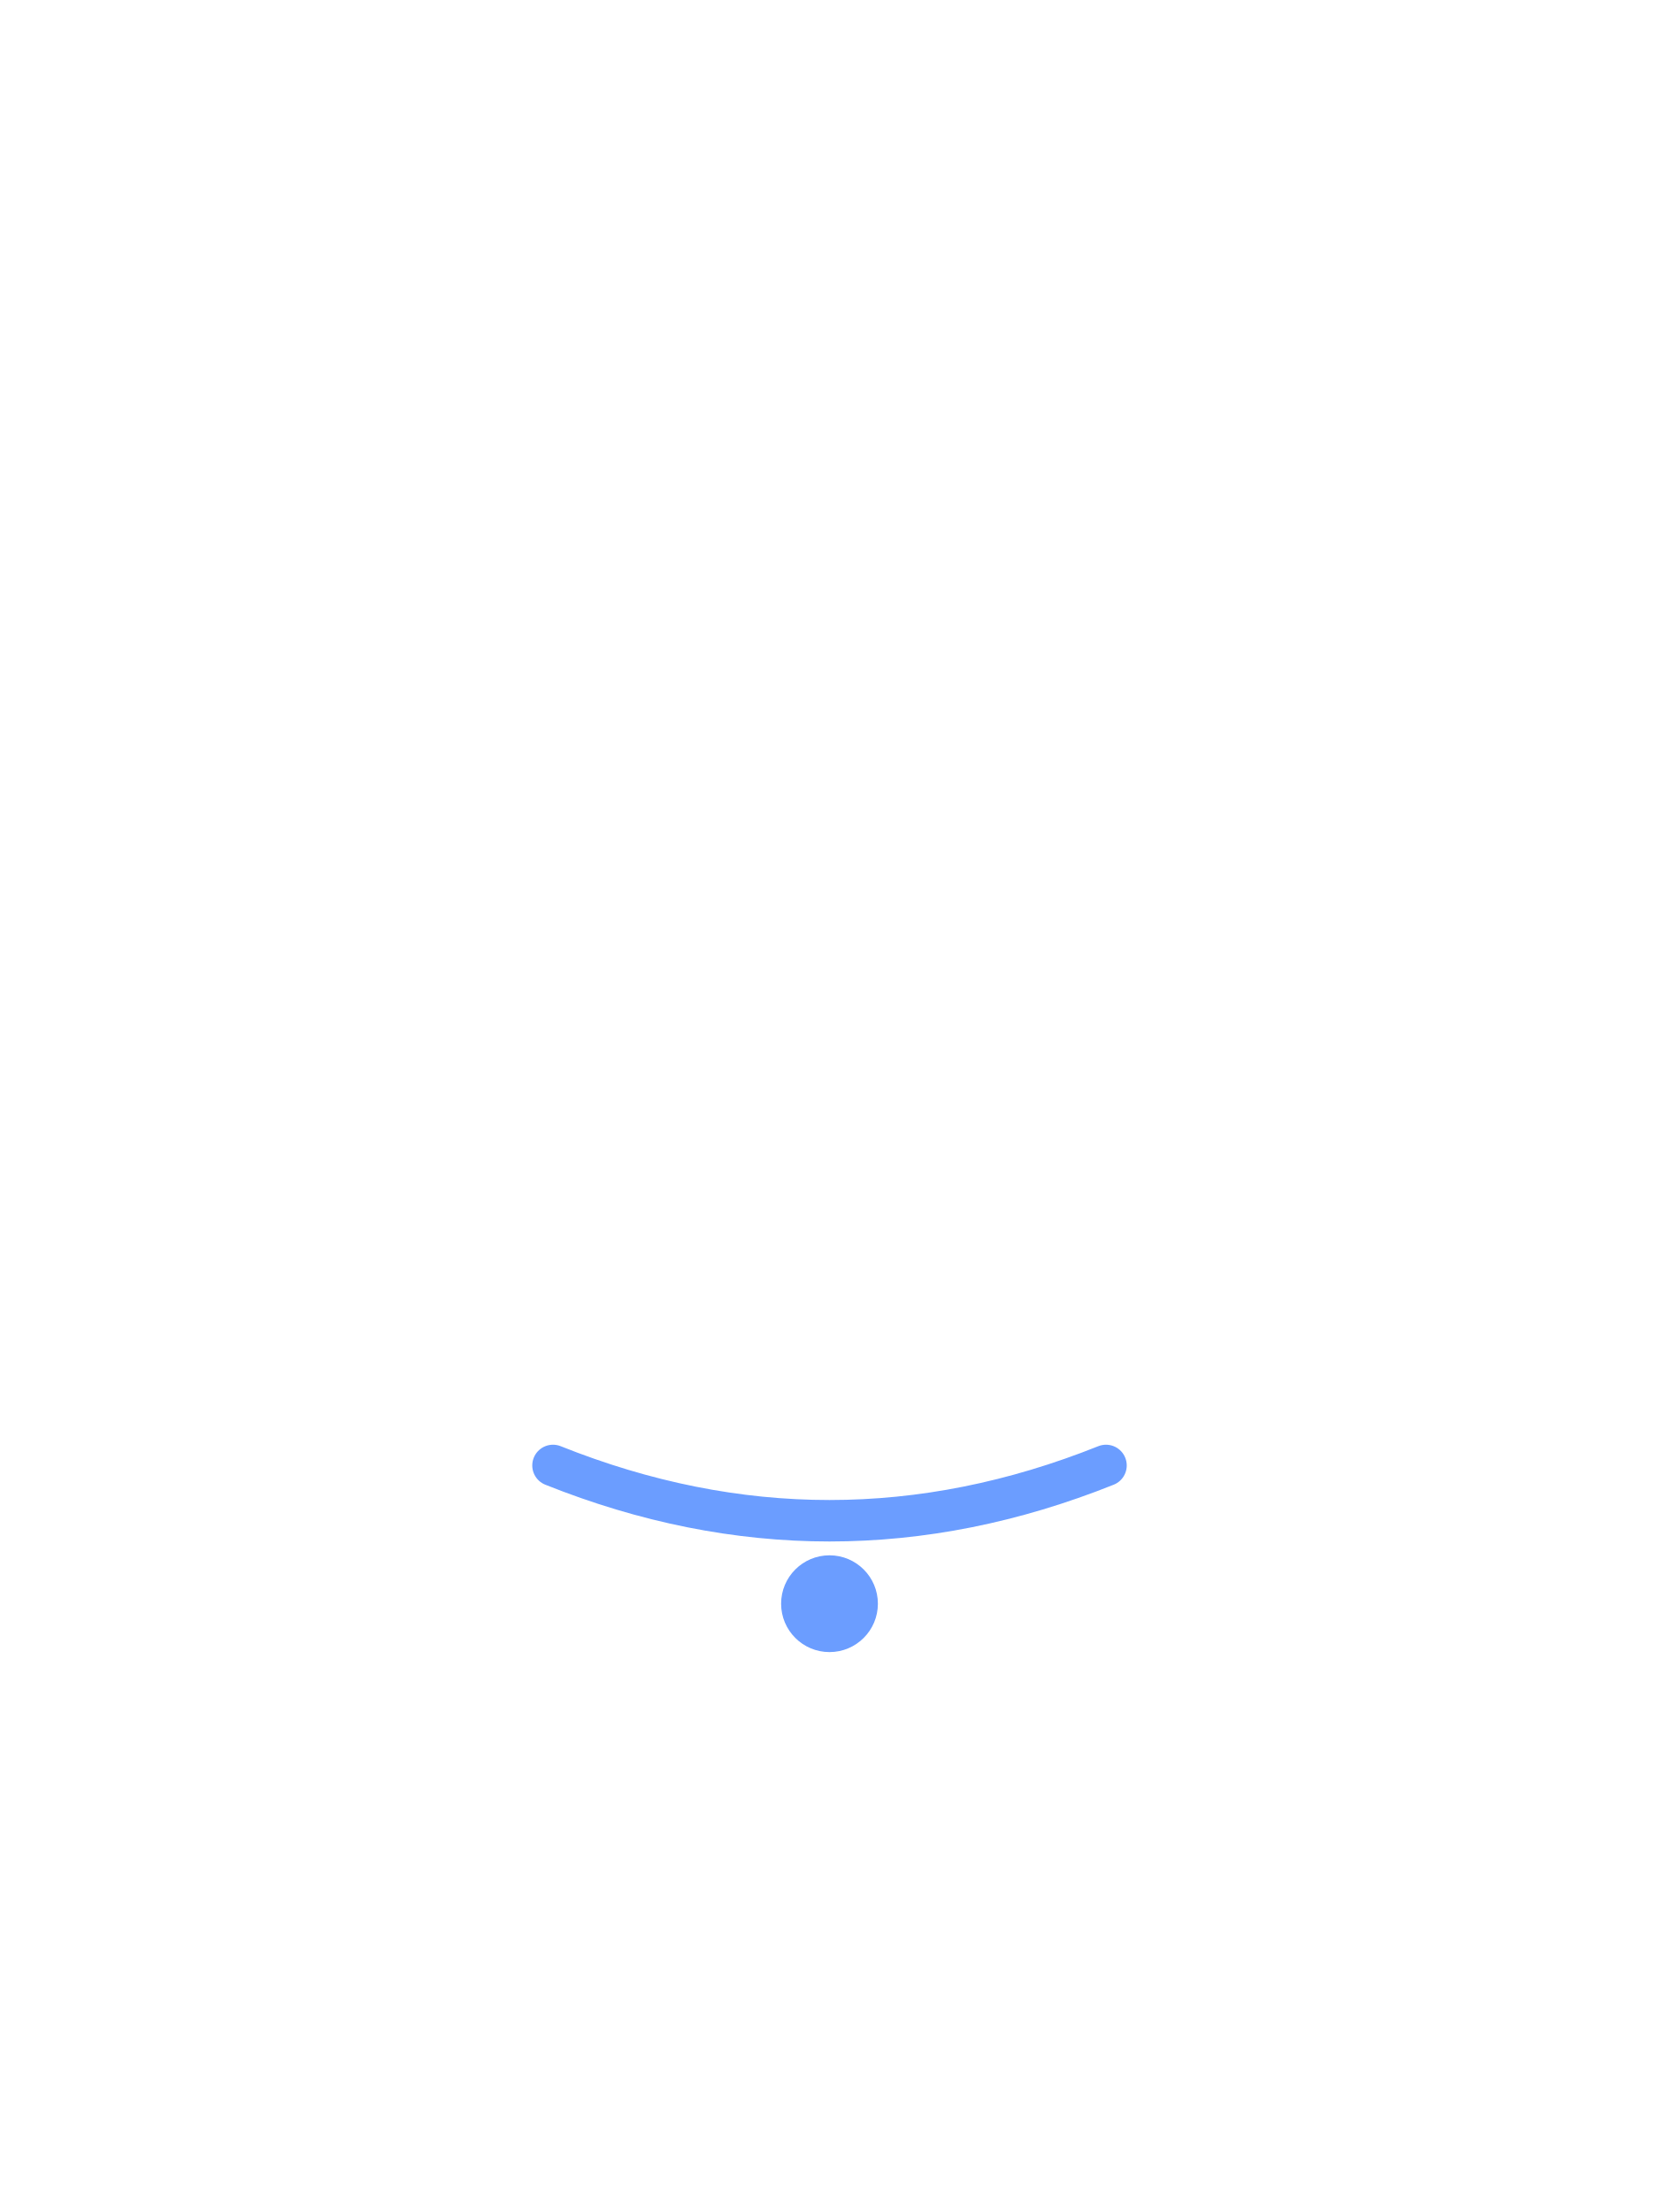
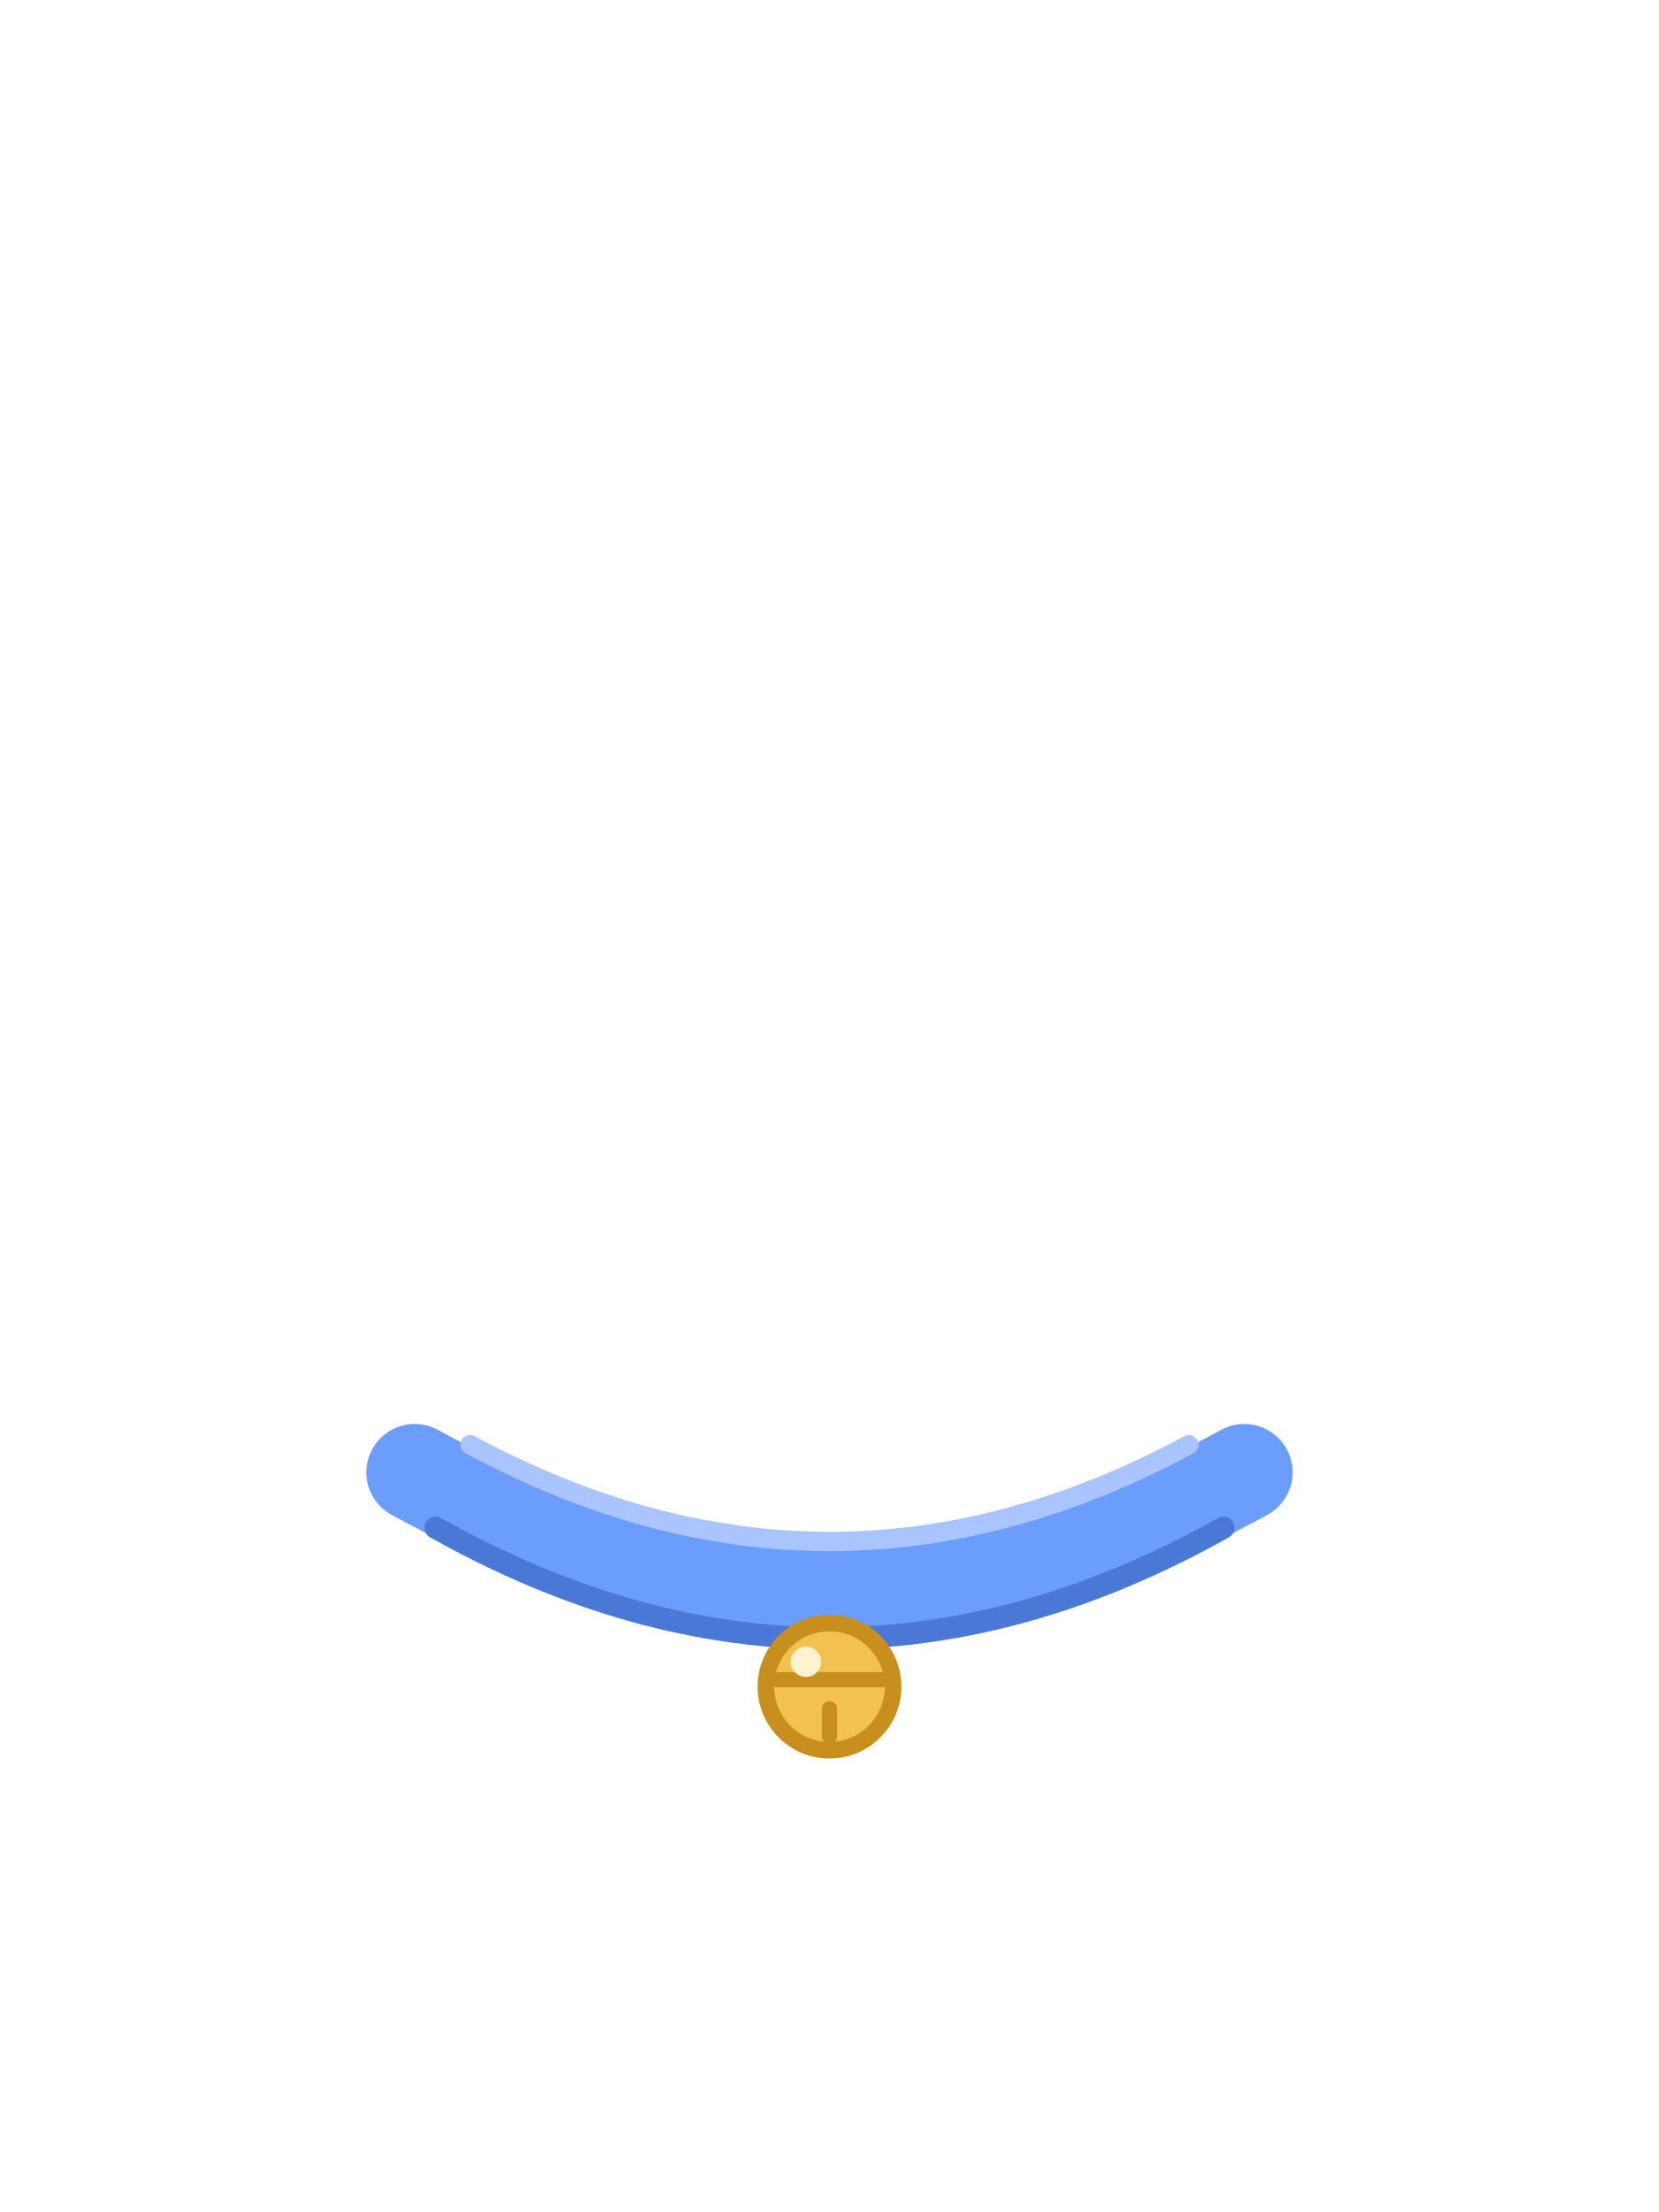
<svg xmlns="http://www.w3.org/2000/svg" viewBox="0 0 120 160">
-   <path stroke="#6b9dff" stroke-width="3" stroke-linecap="round" fill="none" d="M40 106 Q60 114 80 106" />
-   <circle fill="#6b9dff" cx="60" cy="116" r="3.5" />
+   <path stroke="#6b9dff" stroke-width="7" stroke-linecap="round" fill="none" d="M30 106.5 Q60 123 90 106.5" />
+   <path stroke="#4a78d6" stroke-width="1.6" stroke-linecap="round" fill="none" d="M31.5 110.5 Q60 126.5 88.5 110.5" />
+   <path stroke="#a9c4ff" stroke-width="1.4" stroke-linecap="round" fill="none" d="M34 104.5 Q60 118.5 86 104.5" />
+   <circle fill="#f2c14e" stroke="#c98f1c" stroke-width="1.2" cx="60" cy="122" r="4.6" />
+   <path stroke="#c98f1c" stroke-width="1.1" stroke-linecap="round" fill="none" d="M56.2 121.5 L63.8 121.5 M60 123.6 L60 125.6" />
+   <circle fill="#fff4cf" cx="58.3" cy="120.2" r="1.1" />
</svg>
